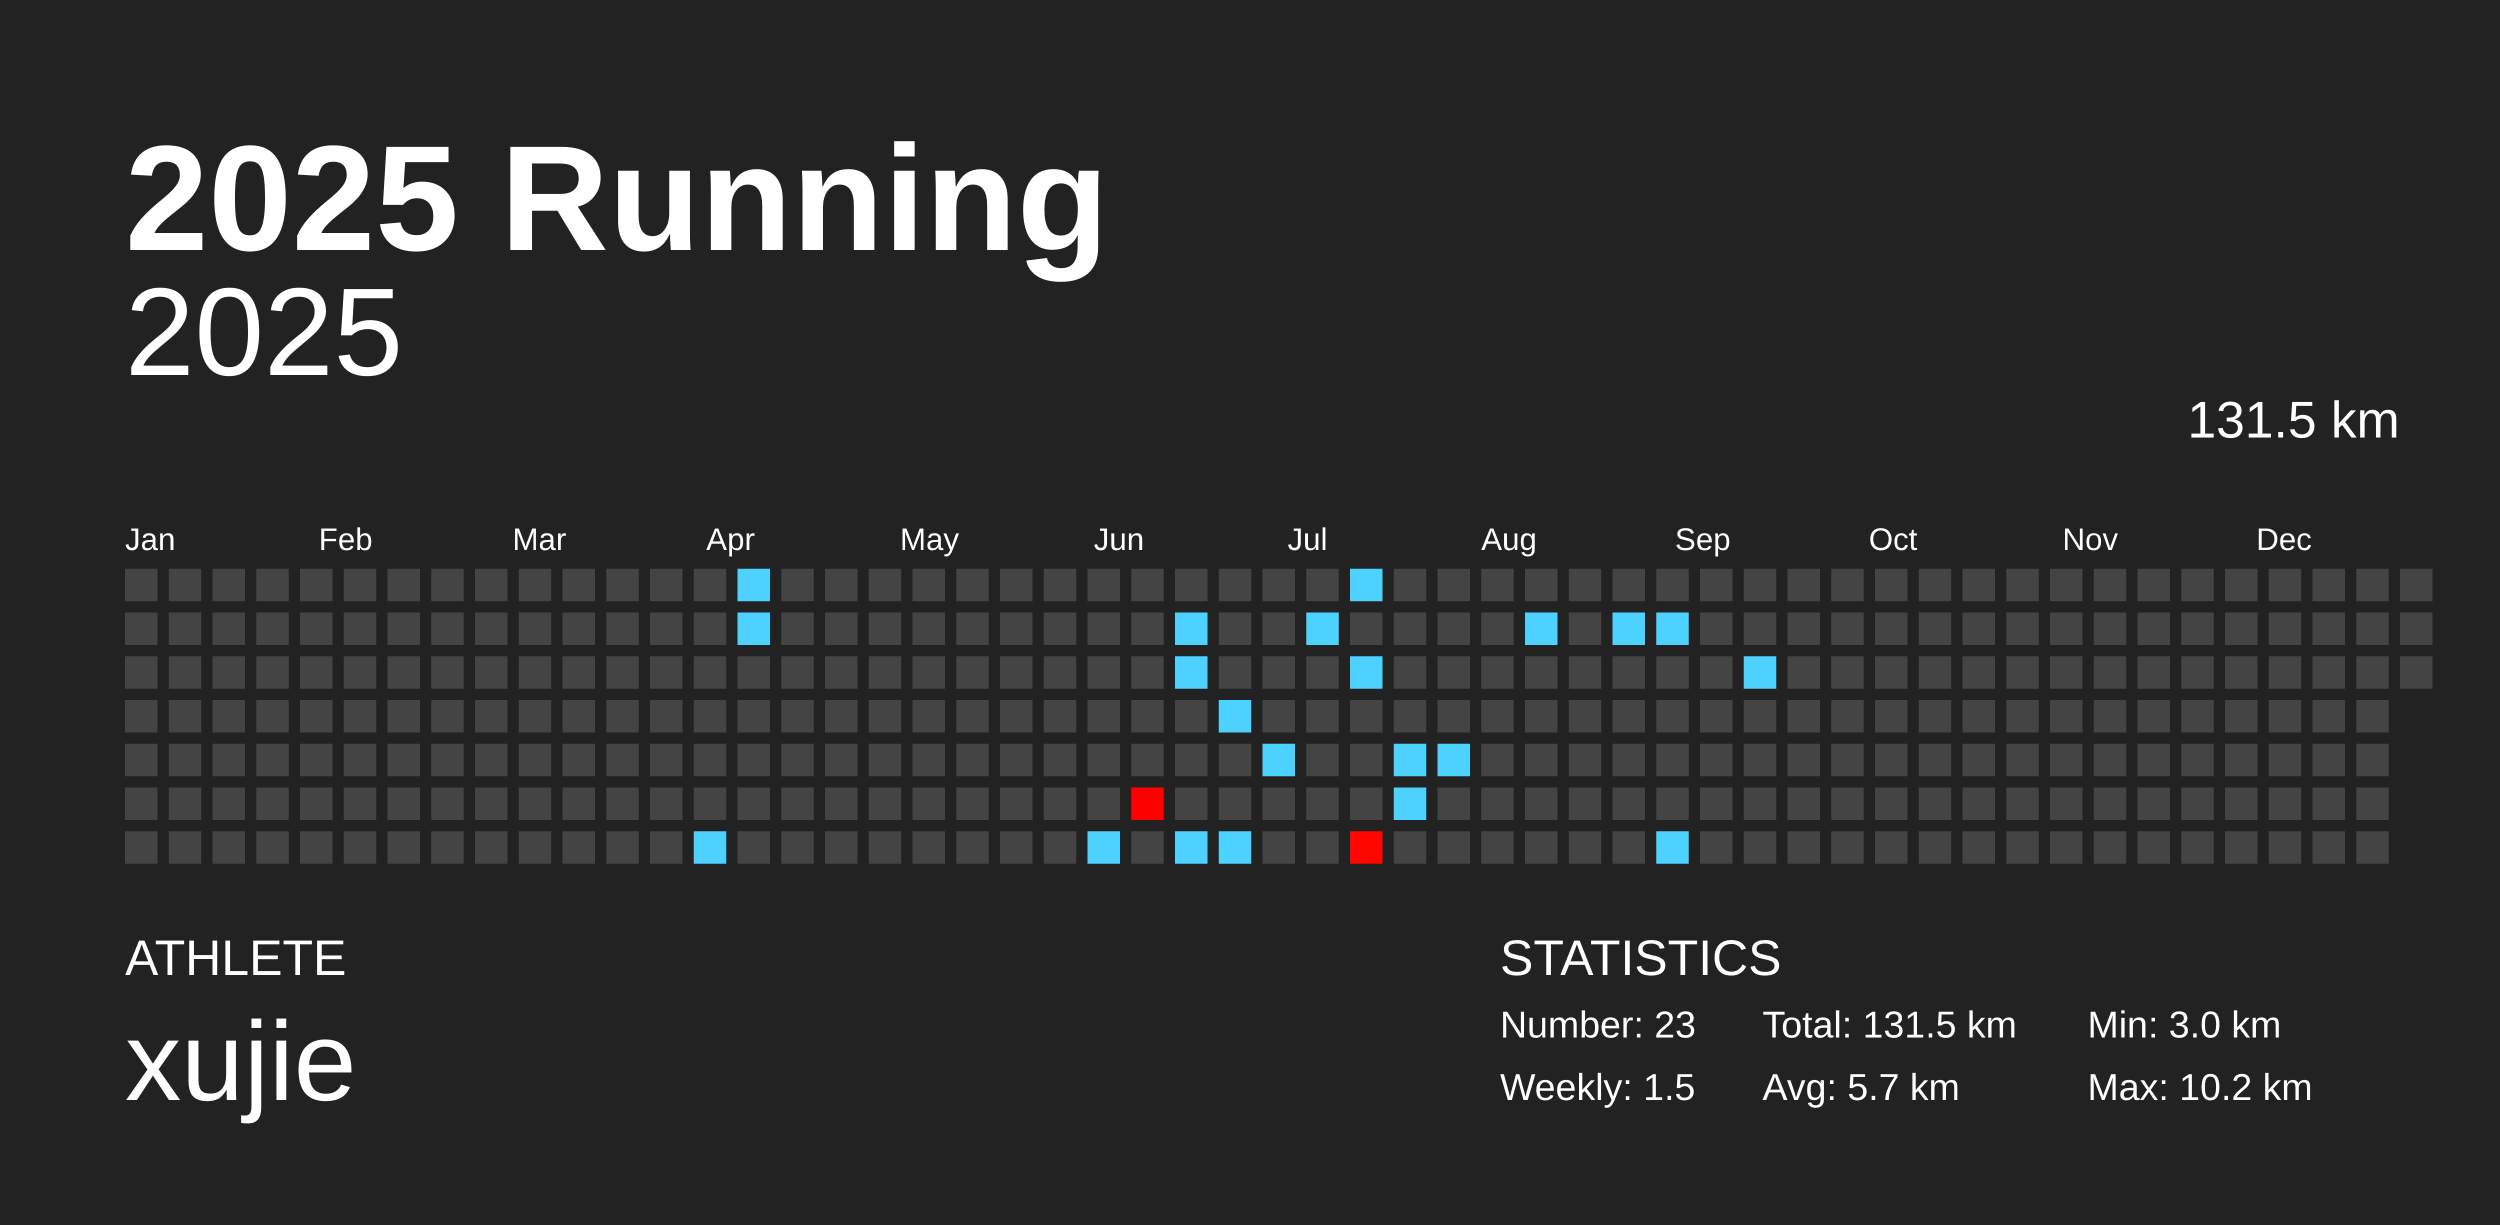
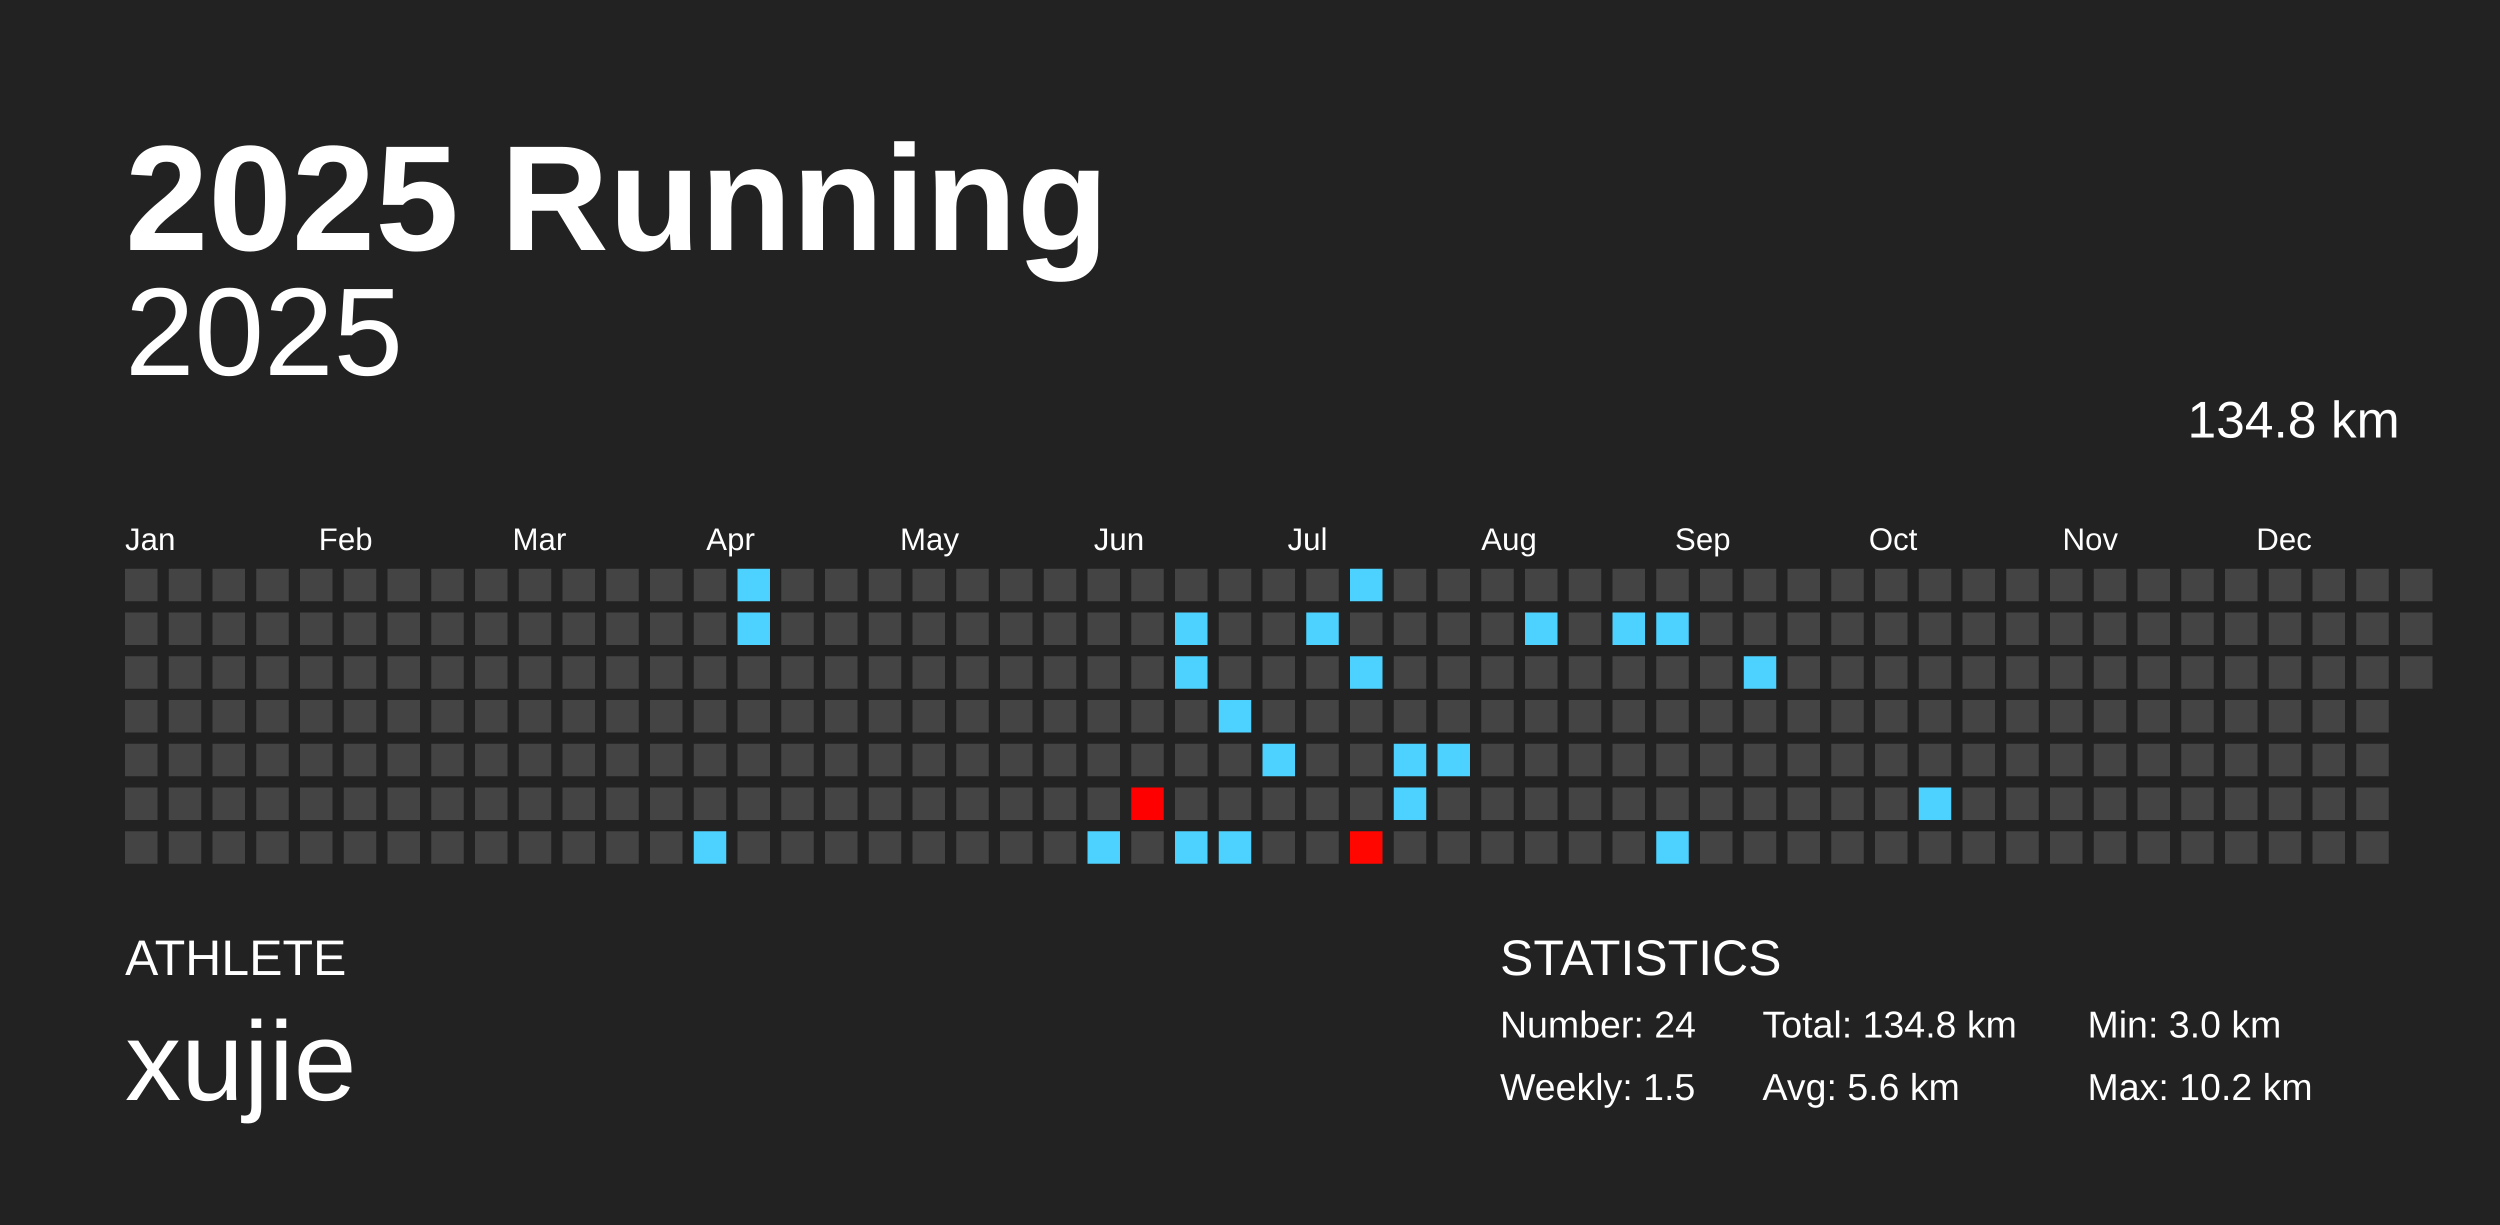
<svg xmlns="http://www.w3.org/2000/svg" baseProfile="full" height="98mm" version="1.1" viewBox="0,0,200,98" width="200mm">
  <defs />
  <rect fill="#222222" height="98" width="200" x="0" y="0" />
  <text fill="#FFFFFF" style="font-size:12px; font-family:Arial; font-weight:bold;" x="10" y="20">2025 Running</text>
  <text fill="#FFFFFF" style="font-size:4px; font-family:Arial" x="10" y="78">ATHLETE</text>
  <text fill="#FFFFFF" style="font-size:9px; font-family:Arial" x="10" y="88">xujie</text>
  <text fill="#FFFFFF" style="font-size:4px; font-family:Arial" x="120" y="78">STATISTICS</text>
-   <text fill="#FFFFFF" style="font-size:3px; font-family:Arial" x="120" y="83">Number: 23</text>
+   <text fill="#FFFFFF" style="font-size:3px; font-family:Arial" x="120" y="83">Number: 24</text>
  <text fill="#FFFFFF" style="font-size:3px; font-family:Arial" x="120" y="88">Weekly: 1.5</text>
-   <text fill="#FFFFFF" style="font-size:3px; font-family:Arial" x="141" y="83">Total: 131.5 km</text>
-   <text fill="#FFFFFF" style="font-size:3px; font-family:Arial" x="141" y="88">Avg: 5.7 km</text>
+   <text fill="#FFFFFF" style="font-size:3px; font-family:Arial" x="141" y="83">Total: 134.8 km</text>
+   <text fill="#FFFFFF" style="font-size:3px; font-family:Arial" x="141" y="88">Avg: 5.6 km</text>
  <text fill="#FFFFFF" style="font-size:3px; font-family:Arial" x="167" y="83">Min: 3.0 km</text>
  <text fill="#FFFFFF" style="font-size:3px; font-family:Arial" x="167" y="88">Max: 10.2 km</text>
  <text alignment-baseline="hanging" fill="#FFFFFF" style="font-size:10.0px; font-family:Arial;" x="10" y="30">2025</text>
-   <text alignment-baseline="hanging" fill="#FFFFFF" style="font-size:4.125px; font-family:Arial;" x="175" y="35">131.5 km</text>
+   <text alignment-baseline="hanging" fill="#FFFFFF" style="font-size:4.125px; font-family:Arial;" x="175" y="35">134.8 km</text>
  <text fill="#FFFFFF" style="font-size:2.5px; font-family:Arial" x="10.0" y="44">Jan</text>
  <text fill="#FFFFFF" style="font-size:2.5px; font-family:Arial" x="25.5" y="44">Feb</text>
  <text fill="#FFFFFF" style="font-size:2.5px; font-family:Arial" x="41.0" y="44">Mar</text>
  <text fill="#FFFFFF" style="font-size:2.5px; font-family:Arial" x="56.5" y="44">Apr</text>
  <text fill="#FFFFFF" style="font-size:2.5px; font-family:Arial" x="72.0" y="44">May</text>
  <text fill="#FFFFFF" style="font-size:2.5px; font-family:Arial" x="87.5" y="44">Jun</text>
  <text fill="#FFFFFF" style="font-size:2.5px; font-family:Arial" x="103.0" y="44">Jul</text>
  <text fill="#FFFFFF" style="font-size:2.5px; font-family:Arial" x="118.5" y="44">Aug</text>
  <text fill="#FFFFFF" style="font-size:2.5px; font-family:Arial" x="134.0" y="44">Sep</text>
  <text fill="#FFFFFF" style="font-size:2.5px; font-family:Arial" x="149.5" y="44">Oct</text>
  <text fill="#FFFFFF" style="font-size:2.5px; font-family:Arial" x="165.0" y="44">Nov</text>
  <text fill="#FFFFFF" style="font-size:2.5px; font-family:Arial" x="180.5" y="44">Dec</text>
  <rect fill="#444444" height="2.6" width="2.6" x="10.0" y="45.5" />
  <rect fill="#444444" height="2.6" width="2.6" x="10.0" y="49.0" />
  <rect fill="#444444" height="2.6" width="2.6" x="10.0" y="52.5" />
  <rect fill="#444444" height="2.6" width="2.6" x="10.0" y="56.0" />
  <rect fill="#444444" height="2.6" width="2.6" x="10.0" y="59.5" />
  <rect fill="#444444" height="2.6" width="2.6" x="10.0" y="63.0" />
  <rect fill="#444444" height="2.6" width="2.6" x="10.0" y="66.5" />
  <rect fill="#444444" height="2.6" width="2.6" x="13.5" y="45.5" />
  <rect fill="#444444" height="2.6" width="2.6" x="13.5" y="49.0" />
  <rect fill="#444444" height="2.6" width="2.6" x="13.5" y="52.5" />
  <rect fill="#444444" height="2.6" width="2.6" x="13.5" y="56.0" />
  <rect fill="#444444" height="2.6" width="2.6" x="13.5" y="59.5" />
  <rect fill="#444444" height="2.6" width="2.6" x="13.5" y="63.0" />
  <rect fill="#444444" height="2.6" width="2.6" x="13.5" y="66.5" />
  <rect fill="#444444" height="2.6" width="2.6" x="17.0" y="45.5" />
  <rect fill="#444444" height="2.6" width="2.6" x="17.0" y="49.0" />
  <rect fill="#444444" height="2.6" width="2.6" x="17.0" y="52.5" />
  <rect fill="#444444" height="2.6" width="2.6" x="17.0" y="56.0" />
  <rect fill="#444444" height="2.6" width="2.6" x="17.0" y="59.5" />
  <rect fill="#444444" height="2.6" width="2.6" x="17.0" y="63.0" />
  <rect fill="#444444" height="2.6" width="2.6" x="17.0" y="66.5" />
  <rect fill="#444444" height="2.6" width="2.6" x="20.5" y="45.5" />
  <rect fill="#444444" height="2.6" width="2.6" x="20.5" y="49.0" />
  <rect fill="#444444" height="2.6" width="2.6" x="20.5" y="52.5" />
  <rect fill="#444444" height="2.6" width="2.6" x="20.5" y="56.0" />
  <rect fill="#444444" height="2.6" width="2.6" x="20.5" y="59.5" />
  <rect fill="#444444" height="2.6" width="2.6" x="20.5" y="63.0" />
  <rect fill="#444444" height="2.6" width="2.6" x="20.5" y="66.5" />
  <rect fill="#444444" height="2.6" width="2.6" x="24.0" y="45.5" />
  <rect fill="#444444" height="2.6" width="2.6" x="24.0" y="49.0" />
  <rect fill="#444444" height="2.6" width="2.6" x="24.0" y="52.5" />
  <rect fill="#444444" height="2.6" width="2.6" x="24.0" y="56.0" />
  <rect fill="#444444" height="2.6" width="2.6" x="24.0" y="59.5" />
  <rect fill="#444444" height="2.6" width="2.6" x="24.0" y="63.0" />
  <rect fill="#444444" height="2.6" width="2.6" x="24.0" y="66.5" />
  <rect fill="#444444" height="2.6" width="2.6" x="27.5" y="45.5" />
  <rect fill="#444444" height="2.6" width="2.6" x="27.5" y="49.0" />
  <rect fill="#444444" height="2.6" width="2.6" x="27.5" y="52.5" />
  <rect fill="#444444" height="2.6" width="2.6" x="27.5" y="56.0" />
  <rect fill="#444444" height="2.6" width="2.6" x="27.5" y="59.5" />
  <rect fill="#444444" height="2.6" width="2.6" x="27.5" y="63.0" />
  <rect fill="#444444" height="2.6" width="2.6" x="27.5" y="66.5" />
  <rect fill="#444444" height="2.6" width="2.6" x="31.0" y="45.5" />
  <rect fill="#444444" height="2.6" width="2.6" x="31.0" y="49.0" />
  <rect fill="#444444" height="2.6" width="2.6" x="31.0" y="52.5" />
  <rect fill="#444444" height="2.6" width="2.6" x="31.0" y="56.0" />
  <rect fill="#444444" height="2.6" width="2.6" x="31.0" y="59.5" />
  <rect fill="#444444" height="2.6" width="2.6" x="31.0" y="63.0" />
  <rect fill="#444444" height="2.6" width="2.6" x="31.0" y="66.5" />
  <rect fill="#444444" height="2.6" width="2.6" x="34.5" y="45.5" />
  <rect fill="#444444" height="2.6" width="2.6" x="34.5" y="49.0" />
  <rect fill="#444444" height="2.6" width="2.6" x="34.5" y="52.5" />
  <rect fill="#444444" height="2.6" width="2.6" x="34.5" y="56.0" />
  <rect fill="#444444" height="2.6" width="2.6" x="34.5" y="59.5" />
  <rect fill="#444444" height="2.6" width="2.6" x="34.5" y="63.0" />
  <rect fill="#444444" height="2.6" width="2.6" x="34.5" y="66.5" />
  <rect fill="#444444" height="2.6" width="2.6" x="38.0" y="45.5" />
  <rect fill="#444444" height="2.6" width="2.6" x="38.0" y="49.0" />
  <rect fill="#444444" height="2.6" width="2.6" x="38.0" y="52.5" />
  <rect fill="#444444" height="2.6" width="2.6" x="38.0" y="56.0" />
  <rect fill="#444444" height="2.6" width="2.6" x="38.0" y="59.5" />
  <rect fill="#444444" height="2.6" width="2.6" x="38.0" y="63.0" />
  <rect fill="#444444" height="2.6" width="2.6" x="38.0" y="66.5" />
  <rect fill="#444444" height="2.6" width="2.6" x="41.5" y="45.5" />
  <rect fill="#444444" height="2.6" width="2.6" x="41.5" y="49.0" />
  <rect fill="#444444" height="2.6" width="2.6" x="41.5" y="52.5" />
  <rect fill="#444444" height="2.6" width="2.6" x="41.5" y="56.0" />
  <rect fill="#444444" height="2.6" width="2.6" x="41.5" y="59.5" />
  <rect fill="#444444" height="2.6" width="2.6" x="41.5" y="63.0" />
  <rect fill="#444444" height="2.6" width="2.6" x="41.5" y="66.5" />
  <rect fill="#444444" height="2.6" width="2.6" x="45.0" y="45.5" />
  <rect fill="#444444" height="2.6" width="2.6" x="45.0" y="49.0" />
  <rect fill="#444444" height="2.6" width="2.6" x="45.0" y="52.5" />
  <rect fill="#444444" height="2.6" width="2.6" x="45.0" y="56.0" />
  <rect fill="#444444" height="2.6" width="2.6" x="45.0" y="59.5" />
  <rect fill="#444444" height="2.6" width="2.6" x="45.0" y="63.0" />
  <rect fill="#444444" height="2.6" width="2.6" x="45.0" y="66.5" />
  <rect fill="#444444" height="2.6" width="2.6" x="48.5" y="45.5" />
  <rect fill="#444444" height="2.6" width="2.6" x="48.5" y="49.0" />
  <rect fill="#444444" height="2.6" width="2.6" x="48.5" y="52.5" />
  <rect fill="#444444" height="2.6" width="2.6" x="48.5" y="56.0" />
  <rect fill="#444444" height="2.6" width="2.6" x="48.5" y="59.5" />
  <rect fill="#444444" height="2.6" width="2.6" x="48.5" y="63.0" />
  <rect fill="#444444" height="2.6" width="2.6" x="48.5" y="66.5" />
  <rect fill="#444444" height="2.6" width="2.6" x="52.0" y="45.5" />
  <rect fill="#444444" height="2.6" width="2.6" x="52.0" y="49.0" />
  <rect fill="#444444" height="2.6" width="2.6" x="52.0" y="52.5" />
  <rect fill="#444444" height="2.6" width="2.6" x="52.0" y="56.0" />
  <rect fill="#444444" height="2.6" width="2.6" x="52.0" y="59.5" />
  <rect fill="#444444" height="2.6" width="2.6" x="52.0" y="63.0" />
  <rect fill="#444444" height="2.6" width="2.6" x="52.0" y="66.5" />
  <rect fill="#444444" height="2.6" width="2.6" x="55.5" y="45.5" />
  <rect fill="#444444" height="2.6" width="2.6" x="55.5" y="49.0" />
  <rect fill="#444444" height="2.6" width="2.6" x="55.5" y="52.5" />
  <rect fill="#444444" height="2.6" width="2.6" x="55.5" y="56.0" />
  <rect fill="#444444" height="2.6" width="2.6" x="55.5" y="59.5" />
  <rect fill="#444444" height="2.6" width="2.6" x="55.5" y="63.0" />
  <rect fill="#4dd2ff" height="2.6" width="2.6" x="55.5" y="66.5" />
  <rect fill="#4dd2ff" height="2.6" width="2.6" x="59.0" y="45.5" />
  <rect fill="#4dd2ff" height="2.6" width="2.6" x="59.0" y="49.0" />
  <rect fill="#444444" height="2.6" width="2.6" x="59.0" y="52.5" />
  <rect fill="#444444" height="2.6" width="2.6" x="59.0" y="56.0" />
  <rect fill="#444444" height="2.6" width="2.6" x="59.0" y="59.5" />
  <rect fill="#444444" height="2.6" width="2.6" x="59.0" y="63.0" />
  <rect fill="#444444" height="2.6" width="2.6" x="59.0" y="66.5" />
  <rect fill="#444444" height="2.6" width="2.6" x="62.5" y="45.5" />
  <rect fill="#444444" height="2.6" width="2.6" x="62.5" y="49.0" />
  <rect fill="#444444" height="2.6" width="2.6" x="62.5" y="52.5" />
  <rect fill="#444444" height="2.6" width="2.6" x="62.5" y="56.0" />
  <rect fill="#444444" height="2.6" width="2.6" x="62.5" y="59.5" />
  <rect fill="#444444" height="2.6" width="2.6" x="62.5" y="63.0" />
  <rect fill="#444444" height="2.6" width="2.6" x="62.5" y="66.5" />
  <rect fill="#444444" height="2.6" width="2.6" x="66.0" y="45.5" />
  <rect fill="#444444" height="2.6" width="2.6" x="66.0" y="49.0" />
  <rect fill="#444444" height="2.6" width="2.6" x="66.0" y="52.5" />
  <rect fill="#444444" height="2.6" width="2.6" x="66.0" y="56.0" />
  <rect fill="#444444" height="2.6" width="2.6" x="66.0" y="59.5" />
  <rect fill="#444444" height="2.6" width="2.6" x="66.0" y="63.0" />
  <rect fill="#444444" height="2.6" width="2.6" x="66.0" y="66.5" />
  <rect fill="#444444" height="2.6" width="2.6" x="69.5" y="45.5" />
  <rect fill="#444444" height="2.6" width="2.6" x="69.5" y="49.0" />
  <rect fill="#444444" height="2.6" width="2.6" x="69.5" y="52.5" />
  <rect fill="#444444" height="2.6" width="2.6" x="69.5" y="56.0" />
  <rect fill="#444444" height="2.6" width="2.6" x="69.5" y="59.5" />
  <rect fill="#444444" height="2.6" width="2.6" x="69.5" y="63.0" />
  <rect fill="#444444" height="2.6" width="2.6" x="69.5" y="66.5" />
  <rect fill="#444444" height="2.6" width="2.6" x="73.0" y="45.5" />
  <rect fill="#444444" height="2.6" width="2.6" x="73.0" y="49.0" />
  <rect fill="#444444" height="2.6" width="2.6" x="73.0" y="52.5" />
  <rect fill="#444444" height="2.6" width="2.6" x="73.0" y="56.0" />
  <rect fill="#444444" height="2.6" width="2.6" x="73.0" y="59.5" />
  <rect fill="#444444" height="2.6" width="2.6" x="73.0" y="63.0" />
  <rect fill="#444444" height="2.6" width="2.6" x="73.0" y="66.5" />
  <rect fill="#444444" height="2.6" width="2.6" x="76.5" y="45.5" />
  <rect fill="#444444" height="2.6" width="2.6" x="76.5" y="49.0" />
  <rect fill="#444444" height="2.6" width="2.6" x="76.5" y="52.5" />
  <rect fill="#444444" height="2.6" width="2.6" x="76.5" y="56.0" />
  <rect fill="#444444" height="2.6" width="2.6" x="76.5" y="59.5" />
  <rect fill="#444444" height="2.6" width="2.6" x="76.5" y="63.0" />
  <rect fill="#444444" height="2.6" width="2.6" x="76.5" y="66.5" />
  <rect fill="#444444" height="2.6" width="2.6" x="80.0" y="45.5" />
  <rect fill="#444444" height="2.6" width="2.6" x="80.0" y="49.0" />
  <rect fill="#444444" height="2.6" width="2.6" x="80.0" y="52.5" />
  <rect fill="#444444" height="2.6" width="2.6" x="80.0" y="56.0" />
  <rect fill="#444444" height="2.6" width="2.6" x="80.0" y="59.5" />
  <rect fill="#444444" height="2.6" width="2.6" x="80.0" y="63.0" />
  <rect fill="#444444" height="2.6" width="2.6" x="80.0" y="66.5" />
  <rect fill="#444444" height="2.6" width="2.6" x="83.5" y="45.5" />
  <rect fill="#444444" height="2.6" width="2.6" x="83.5" y="49.0" />
  <rect fill="#444444" height="2.6" width="2.6" x="83.5" y="52.5" />
  <rect fill="#444444" height="2.6" width="2.6" x="83.5" y="56.0" />
  <rect fill="#444444" height="2.6" width="2.6" x="83.5" y="59.5" />
  <rect fill="#444444" height="2.6" width="2.6" x="83.5" y="63.0" />
  <rect fill="#444444" height="2.6" width="2.6" x="83.5" y="66.5" />
  <rect fill="#444444" height="2.6" width="2.6" x="87.0" y="45.5" />
  <rect fill="#444444" height="2.6" width="2.6" x="87.0" y="49.0" />
  <rect fill="#444444" height="2.6" width="2.6" x="87.0" y="52.5" />
  <rect fill="#444444" height="2.6" width="2.6" x="87.0" y="56.0" />
  <rect fill="#444444" height="2.6" width="2.6" x="87.0" y="59.5" />
  <rect fill="#444444" height="2.6" width="2.6" x="87.0" y="63.0" />
  <rect fill="#4dd2ff" height="2.6" width="2.6" x="87.0" y="66.5" />
  <rect fill="#444444" height="2.6" width="2.6" x="90.5" y="45.5" />
  <rect fill="#444444" height="2.6" width="2.6" x="90.5" y="49.0" />
  <rect fill="#444444" height="2.6" width="2.6" x="90.5" y="52.5" />
  <rect fill="#444444" height="2.6" width="2.6" x="90.5" y="56.0" />
  <rect fill="#444444" height="2.6" width="2.6" x="90.5" y="59.5" />
  <rect fill="#ff0000" height="2.6" width="2.6" x="90.5" y="63.0" />
  <rect fill="#444444" height="2.6" width="2.6" x="90.5" y="66.5" />
  <rect fill="#444444" height="2.6" width="2.6" x="94.0" y="45.5" />
  <rect fill="#4dd2ff" height="2.6" width="2.6" x="94.0" y="49.0" />
  <rect fill="#4dd2ff" height="2.6" width="2.6" x="94.0" y="52.5" />
  <rect fill="#444444" height="2.6" width="2.6" x="94.0" y="56.0" />
  <rect fill="#444444" height="2.6" width="2.6" x="94.0" y="59.5" />
  <rect fill="#444444" height="2.6" width="2.6" x="94.0" y="63.0" />
  <rect fill="#4dd2ff" height="2.6" width="2.6" x="94.0" y="66.5" />
  <rect fill="#444444" height="2.6" width="2.6" x="97.5" y="45.5" />
  <rect fill="#444444" height="2.6" width="2.6" x="97.5" y="49.0" />
  <rect fill="#444444" height="2.6" width="2.6" x="97.5" y="52.5" />
  <rect fill="#4dd2ff" height="2.6" width="2.6" x="97.5" y="56.0" />
  <rect fill="#444444" height="2.6" width="2.6" x="97.5" y="59.5" />
  <rect fill="#444444" height="2.6" width="2.6" x="97.5" y="63.0" />
  <rect fill="#4dd2ff" height="2.6" width="2.6" x="97.5" y="66.5" />
  <rect fill="#444444" height="2.6" width="2.6" x="101.0" y="45.5" />
  <rect fill="#444444" height="2.6" width="2.6" x="101.0" y="49.0" />
  <rect fill="#444444" height="2.6" width="2.6" x="101.0" y="52.5" />
  <rect fill="#444444" height="2.6" width="2.6" x="101.0" y="56.0" />
  <rect fill="#4dd2ff" height="2.6" width="2.6" x="101.0" y="59.5" />
  <rect fill="#444444" height="2.6" width="2.6" x="101.0" y="63.0" />
  <rect fill="#444444" height="2.6" width="2.6" x="101.0" y="66.5" />
  <rect fill="#444444" height="2.6" width="2.6" x="104.5" y="45.5" />
  <rect fill="#4dd2ff" height="2.6" width="2.6" x="104.5" y="49.0" />
  <rect fill="#444444" height="2.6" width="2.6" x="104.5" y="52.5" />
  <rect fill="#444444" height="2.6" width="2.6" x="104.5" y="56.0" />
  <rect fill="#444444" height="2.6" width="2.6" x="104.5" y="59.5" />
  <rect fill="#444444" height="2.6" width="2.6" x="104.5" y="63.0" />
  <rect fill="#444444" height="2.6" width="2.6" x="104.5" y="66.5" />
  <rect fill="#4dd2ff" height="2.6" width="2.6" x="108.0" y="45.5" />
  <rect fill="#444444" height="2.6" width="2.6" x="108.0" y="49.0" />
  <rect fill="#4dd2ff" height="2.6" width="2.6" x="108.0" y="52.5" />
  <rect fill="#444444" height="2.6" width="2.6" x="108.0" y="56.0" />
  <rect fill="#444444" height="2.6" width="2.6" x="108.0" y="59.5" />
  <rect fill="#444444" height="2.6" width="2.6" x="108.0" y="63.0" />
  <rect fill="#ff0700" height="2.6" width="2.6" x="108.0" y="66.5" />
  <rect fill="#444444" height="2.6" width="2.6" x="111.5" y="45.5" />
  <rect fill="#444444" height="2.6" width="2.6" x="111.5" y="49.0" />
  <rect fill="#444444" height="2.6" width="2.6" x="111.5" y="52.5" />
  <rect fill="#444444" height="2.6" width="2.6" x="111.5" y="56.0" />
  <rect fill="#4dd2ff" height="2.6" width="2.6" x="111.5" y="59.5" />
  <rect fill="#4dd2ff" height="2.6" width="2.6" x="111.5" y="63.0" />
  <rect fill="#444444" height="2.6" width="2.6" x="111.5" y="66.5" />
  <rect fill="#444444" height="2.6" width="2.6" x="115.0" y="45.5" />
  <rect fill="#444444" height="2.6" width="2.6" x="115.0" y="49.0" />
  <rect fill="#444444" height="2.6" width="2.6" x="115.0" y="52.5" />
  <rect fill="#444444" height="2.6" width="2.6" x="115.0" y="56.0" />
  <rect fill="#4dd2ff" height="2.6" width="2.6" x="115.0" y="59.5" />
  <rect fill="#444444" height="2.6" width="2.6" x="115.0" y="63.0" />
  <rect fill="#444444" height="2.6" width="2.6" x="115.0" y="66.5" />
  <rect fill="#444444" height="2.6" width="2.6" x="118.5" y="45.5" />
  <rect fill="#444444" height="2.6" width="2.6" x="118.5" y="49.0" />
  <rect fill="#444444" height="2.6" width="2.6" x="118.5" y="52.5" />
  <rect fill="#444444" height="2.6" width="2.6" x="118.5" y="56.0" />
  <rect fill="#444444" height="2.6" width="2.6" x="118.5" y="59.5" />
  <rect fill="#444444" height="2.6" width="2.6" x="118.5" y="63.0" />
  <rect fill="#444444" height="2.6" width="2.6" x="118.5" y="66.5" />
  <rect fill="#444444" height="2.6" width="2.6" x="122.0" y="45.5" />
  <rect fill="#4dd2ff" height="2.6" width="2.6" x="122.0" y="49.0" />
  <rect fill="#444444" height="2.6" width="2.6" x="122.0" y="52.5" />
  <rect fill="#444444" height="2.6" width="2.6" x="122.0" y="56.0" />
  <rect fill="#444444" height="2.6" width="2.6" x="122.0" y="59.5" />
  <rect fill="#444444" height="2.6" width="2.6" x="122.0" y="63.0" />
  <rect fill="#444444" height="2.6" width="2.6" x="122.0" y="66.5" />
  <rect fill="#444444" height="2.6" width="2.6" x="125.5" y="45.5" />
  <rect fill="#444444" height="2.6" width="2.6" x="125.5" y="49.0" />
  <rect fill="#444444" height="2.6" width="2.6" x="125.5" y="52.5" />
  <rect fill="#444444" height="2.6" width="2.6" x="125.5" y="56.0" />
  <rect fill="#444444" height="2.6" width="2.6" x="125.5" y="59.5" />
  <rect fill="#444444" height="2.6" width="2.6" x="125.5" y="63.0" />
  <rect fill="#444444" height="2.6" width="2.6" x="125.5" y="66.5" />
  <rect fill="#444444" height="2.6" width="2.6" x="129.0" y="45.5" />
  <rect fill="#4dd2ff" height="2.6" width="2.6" x="129.0" y="49.0" />
  <rect fill="#444444" height="2.6" width="2.6" x="129.0" y="52.5" />
  <rect fill="#444444" height="2.6" width="2.6" x="129.0" y="56.0" />
  <rect fill="#444444" height="2.6" width="2.6" x="129.0" y="59.5" />
  <rect fill="#444444" height="2.6" width="2.6" x="129.0" y="63.0" />
  <rect fill="#444444" height="2.6" width="2.6" x="129.0" y="66.5" />
  <rect fill="#444444" height="2.6" width="2.6" x="132.5" y="45.5" />
  <rect fill="#4dd2ff" height="2.6" width="2.6" x="132.5" y="49.0" />
  <rect fill="#444444" height="2.6" width="2.6" x="132.5" y="52.5" />
  <rect fill="#444444" height="2.6" width="2.6" x="132.5" y="56.0" />
  <rect fill="#444444" height="2.6" width="2.6" x="132.5" y="59.5" />
  <rect fill="#444444" height="2.6" width="2.6" x="132.5" y="63.0" />
  <rect fill="#4dd2ff" height="2.6" width="2.6" x="132.5" y="66.5" />
  <rect fill="#444444" height="2.6" width="2.6" x="136.0" y="45.5" />
  <rect fill="#444444" height="2.6" width="2.6" x="136.0" y="49.0" />
  <rect fill="#444444" height="2.6" width="2.6" x="136.0" y="52.5" />
  <rect fill="#444444" height="2.6" width="2.6" x="136.0" y="56.0" />
  <rect fill="#444444" height="2.6" width="2.6" x="136.0" y="59.5" />
  <rect fill="#444444" height="2.6" width="2.6" x="136.0" y="63.0" />
  <rect fill="#444444" height="2.6" width="2.6" x="136.0" y="66.5" />
  <rect fill="#444444" height="2.6" width="2.6" x="139.5" y="45.5" />
  <rect fill="#444444" height="2.6" width="2.6" x="139.5" y="49.0" />
  <rect fill="#4dd2ff" height="2.6" width="2.6" x="139.5" y="52.5" />
  <rect fill="#444444" height="2.6" width="2.6" x="139.5" y="56.0" />
  <rect fill="#444444" height="2.6" width="2.6" x="139.5" y="59.5" />
  <rect fill="#444444" height="2.6" width="2.6" x="139.5" y="63.0" />
  <rect fill="#444444" height="2.6" width="2.6" x="139.5" y="66.5" />
  <rect fill="#444444" height="2.6" width="2.6" x="143.0" y="45.5" />
  <rect fill="#444444" height="2.6" width="2.6" x="143.0" y="49.0" />
  <rect fill="#444444" height="2.6" width="2.6" x="143.0" y="52.5" />
  <rect fill="#444444" height="2.6" width="2.6" x="143.0" y="56.0" />
  <rect fill="#444444" height="2.6" width="2.6" x="143.0" y="59.5" />
  <rect fill="#444444" height="2.6" width="2.6" x="143.0" y="63.0" />
  <rect fill="#444444" height="2.6" width="2.6" x="143.0" y="66.5" />
  <rect fill="#444444" height="2.6" width="2.6" x="146.5" y="45.5" />
  <rect fill="#444444" height="2.6" width="2.6" x="146.5" y="49.0" />
  <rect fill="#444444" height="2.6" width="2.6" x="146.5" y="52.5" />
  <rect fill="#444444" height="2.6" width="2.6" x="146.5" y="56.0" />
  <rect fill="#444444" height="2.6" width="2.6" x="146.5" y="59.5" />
  <rect fill="#444444" height="2.6" width="2.6" x="146.5" y="63.0" />
  <rect fill="#444444" height="2.6" width="2.6" x="146.5" y="66.5" />
  <rect fill="#444444" height="2.6" width="2.6" x="150.0" y="45.5" />
  <rect fill="#444444" height="2.6" width="2.6" x="150.0" y="49.0" />
  <rect fill="#444444" height="2.6" width="2.6" x="150.0" y="52.5" />
  <rect fill="#444444" height="2.6" width="2.6" x="150.0" y="56.0" />
  <rect fill="#444444" height="2.6" width="2.6" x="150.0" y="59.5" />
  <rect fill="#444444" height="2.6" width="2.6" x="150.0" y="63.0" />
  <rect fill="#444444" height="2.6" width="2.6" x="150.0" y="66.5" />
  <rect fill="#444444" height="2.6" width="2.6" x="153.5" y="45.5" />
  <rect fill="#444444" height="2.6" width="2.6" x="153.5" y="49.0" />
  <rect fill="#444444" height="2.6" width="2.6" x="153.5" y="52.5" />
  <rect fill="#444444" height="2.6" width="2.6" x="153.5" y="56.0" />
  <rect fill="#444444" height="2.6" width="2.6" x="153.5" y="59.5" />
-   <rect fill="#444444" height="2.6" width="2.6" x="153.5" y="63.0" />
+   <rect fill="#4dd2ff" height="2.6" width="2.6" x="153.5" y="63.0" />
  <rect fill="#444444" height="2.6" width="2.6" x="153.5" y="66.5" />
  <rect fill="#444444" height="2.6" width="2.6" x="157.0" y="45.5" />
  <rect fill="#444444" height="2.6" width="2.6" x="157.0" y="49.0" />
  <rect fill="#444444" height="2.6" width="2.6" x="157.0" y="52.5" />
  <rect fill="#444444" height="2.6" width="2.6" x="157.0" y="56.0" />
  <rect fill="#444444" height="2.6" width="2.6" x="157.0" y="59.5" />
  <rect fill="#444444" height="2.6" width="2.6" x="157.0" y="63.0" />
  <rect fill="#444444" height="2.6" width="2.6" x="157.0" y="66.5" />
  <rect fill="#444444" height="2.6" width="2.6" x="160.5" y="45.5" />
  <rect fill="#444444" height="2.6" width="2.6" x="160.5" y="49.0" />
  <rect fill="#444444" height="2.6" width="2.6" x="160.5" y="52.5" />
  <rect fill="#444444" height="2.6" width="2.6" x="160.5" y="56.0" />
  <rect fill="#444444" height="2.6" width="2.6" x="160.5" y="59.5" />
  <rect fill="#444444" height="2.6" width="2.6" x="160.5" y="63.0" />
  <rect fill="#444444" height="2.6" width="2.6" x="160.5" y="66.5" />
  <rect fill="#444444" height="2.6" width="2.6" x="164.0" y="45.5" />
  <rect fill="#444444" height="2.6" width="2.6" x="164.0" y="49.0" />
  <rect fill="#444444" height="2.6" width="2.6" x="164.0" y="52.5" />
  <rect fill="#444444" height="2.6" width="2.6" x="164.0" y="56.0" />
  <rect fill="#444444" height="2.6" width="2.6" x="164.0" y="59.5" />
  <rect fill="#444444" height="2.6" width="2.6" x="164.0" y="63.0" />
  <rect fill="#444444" height="2.6" width="2.6" x="164.0" y="66.5" />
  <rect fill="#444444" height="2.6" width="2.6" x="167.5" y="45.5" />
  <rect fill="#444444" height="2.6" width="2.6" x="167.5" y="49.0" />
  <rect fill="#444444" height="2.6" width="2.6" x="167.5" y="52.5" />
  <rect fill="#444444" height="2.6" width="2.6" x="167.5" y="56.0" />
  <rect fill="#444444" height="2.6" width="2.6" x="167.5" y="59.5" />
  <rect fill="#444444" height="2.6" width="2.6" x="167.5" y="63.0" />
  <rect fill="#444444" height="2.6" width="2.6" x="167.5" y="66.5" />
  <rect fill="#444444" height="2.6" width="2.6" x="171.0" y="45.5" />
  <rect fill="#444444" height="2.6" width="2.6" x="171.0" y="49.0" />
  <rect fill="#444444" height="2.6" width="2.6" x="171.0" y="52.5" />
  <rect fill="#444444" height="2.6" width="2.6" x="171.0" y="56.0" />
  <rect fill="#444444" height="2.6" width="2.6" x="171.0" y="59.5" />
  <rect fill="#444444" height="2.6" width="2.6" x="171.0" y="63.0" />
  <rect fill="#444444" height="2.6" width="2.6" x="171.0" y="66.5" />
  <rect fill="#444444" height="2.6" width="2.6" x="174.5" y="45.5" />
  <rect fill="#444444" height="2.6" width="2.6" x="174.5" y="49.0" />
  <rect fill="#444444" height="2.6" width="2.6" x="174.5" y="52.5" />
  <rect fill="#444444" height="2.6" width="2.6" x="174.5" y="56.0" />
  <rect fill="#444444" height="2.6" width="2.6" x="174.5" y="59.5" />
  <rect fill="#444444" height="2.6" width="2.6" x="174.5" y="63.0" />
  <rect fill="#444444" height="2.6" width="2.6" x="174.5" y="66.5" />
  <rect fill="#444444" height="2.6" width="2.6" x="178.0" y="45.5" />
  <rect fill="#444444" height="2.6" width="2.6" x="178.0" y="49.0" />
  <rect fill="#444444" height="2.6" width="2.6" x="178.0" y="52.5" />
  <rect fill="#444444" height="2.6" width="2.6" x="178.0" y="56.0" />
  <rect fill="#444444" height="2.6" width="2.6" x="178.0" y="59.5" />
  <rect fill="#444444" height="2.6" width="2.6" x="178.0" y="63.0" />
  <rect fill="#444444" height="2.6" width="2.6" x="178.0" y="66.5" />
  <rect fill="#444444" height="2.6" width="2.6" x="181.5" y="45.5" />
  <rect fill="#444444" height="2.6" width="2.6" x="181.5" y="49.0" />
  <rect fill="#444444" height="2.6" width="2.6" x="181.5" y="52.5" />
  <rect fill="#444444" height="2.6" width="2.6" x="181.5" y="56.0" />
  <rect fill="#444444" height="2.6" width="2.6" x="181.5" y="59.5" />
  <rect fill="#444444" height="2.6" width="2.6" x="181.5" y="63.0" />
  <rect fill="#444444" height="2.6" width="2.6" x="181.5" y="66.5" />
  <rect fill="#444444" height="2.6" width="2.6" x="185.0" y="45.5" />
  <rect fill="#444444" height="2.6" width="2.6" x="185.0" y="49.0" />
  <rect fill="#444444" height="2.6" width="2.6" x="185.0" y="52.5" />
  <rect fill="#444444" height="2.6" width="2.6" x="185.0" y="56.0" />
  <rect fill="#444444" height="2.6" width="2.6" x="185.0" y="59.5" />
  <rect fill="#444444" height="2.6" width="2.6" x="185.0" y="63.0" />
  <rect fill="#444444" height="2.6" width="2.6" x="185.0" y="66.5" />
  <rect fill="#444444" height="2.6" width="2.6" x="188.5" y="45.5" />
  <rect fill="#444444" height="2.6" width="2.6" x="188.5" y="49.0" />
  <rect fill="#444444" height="2.6" width="2.6" x="188.5" y="52.5" />
  <rect fill="#444444" height="2.6" width="2.6" x="188.5" y="56.0" />
  <rect fill="#444444" height="2.6" width="2.6" x="188.5" y="59.5" />
  <rect fill="#444444" height="2.6" width="2.6" x="188.5" y="63.0" />
  <rect fill="#444444" height="2.6" width="2.6" x="188.5" y="66.5" />
  <rect fill="#444444" height="2.6" width="2.6" x="192.0" y="45.5" />
  <rect fill="#444444" height="2.6" width="2.6" x="192.0" y="49.0" />
  <rect fill="#444444" height="2.6" width="2.6" x="192.0" y="52.5" />
</svg>
